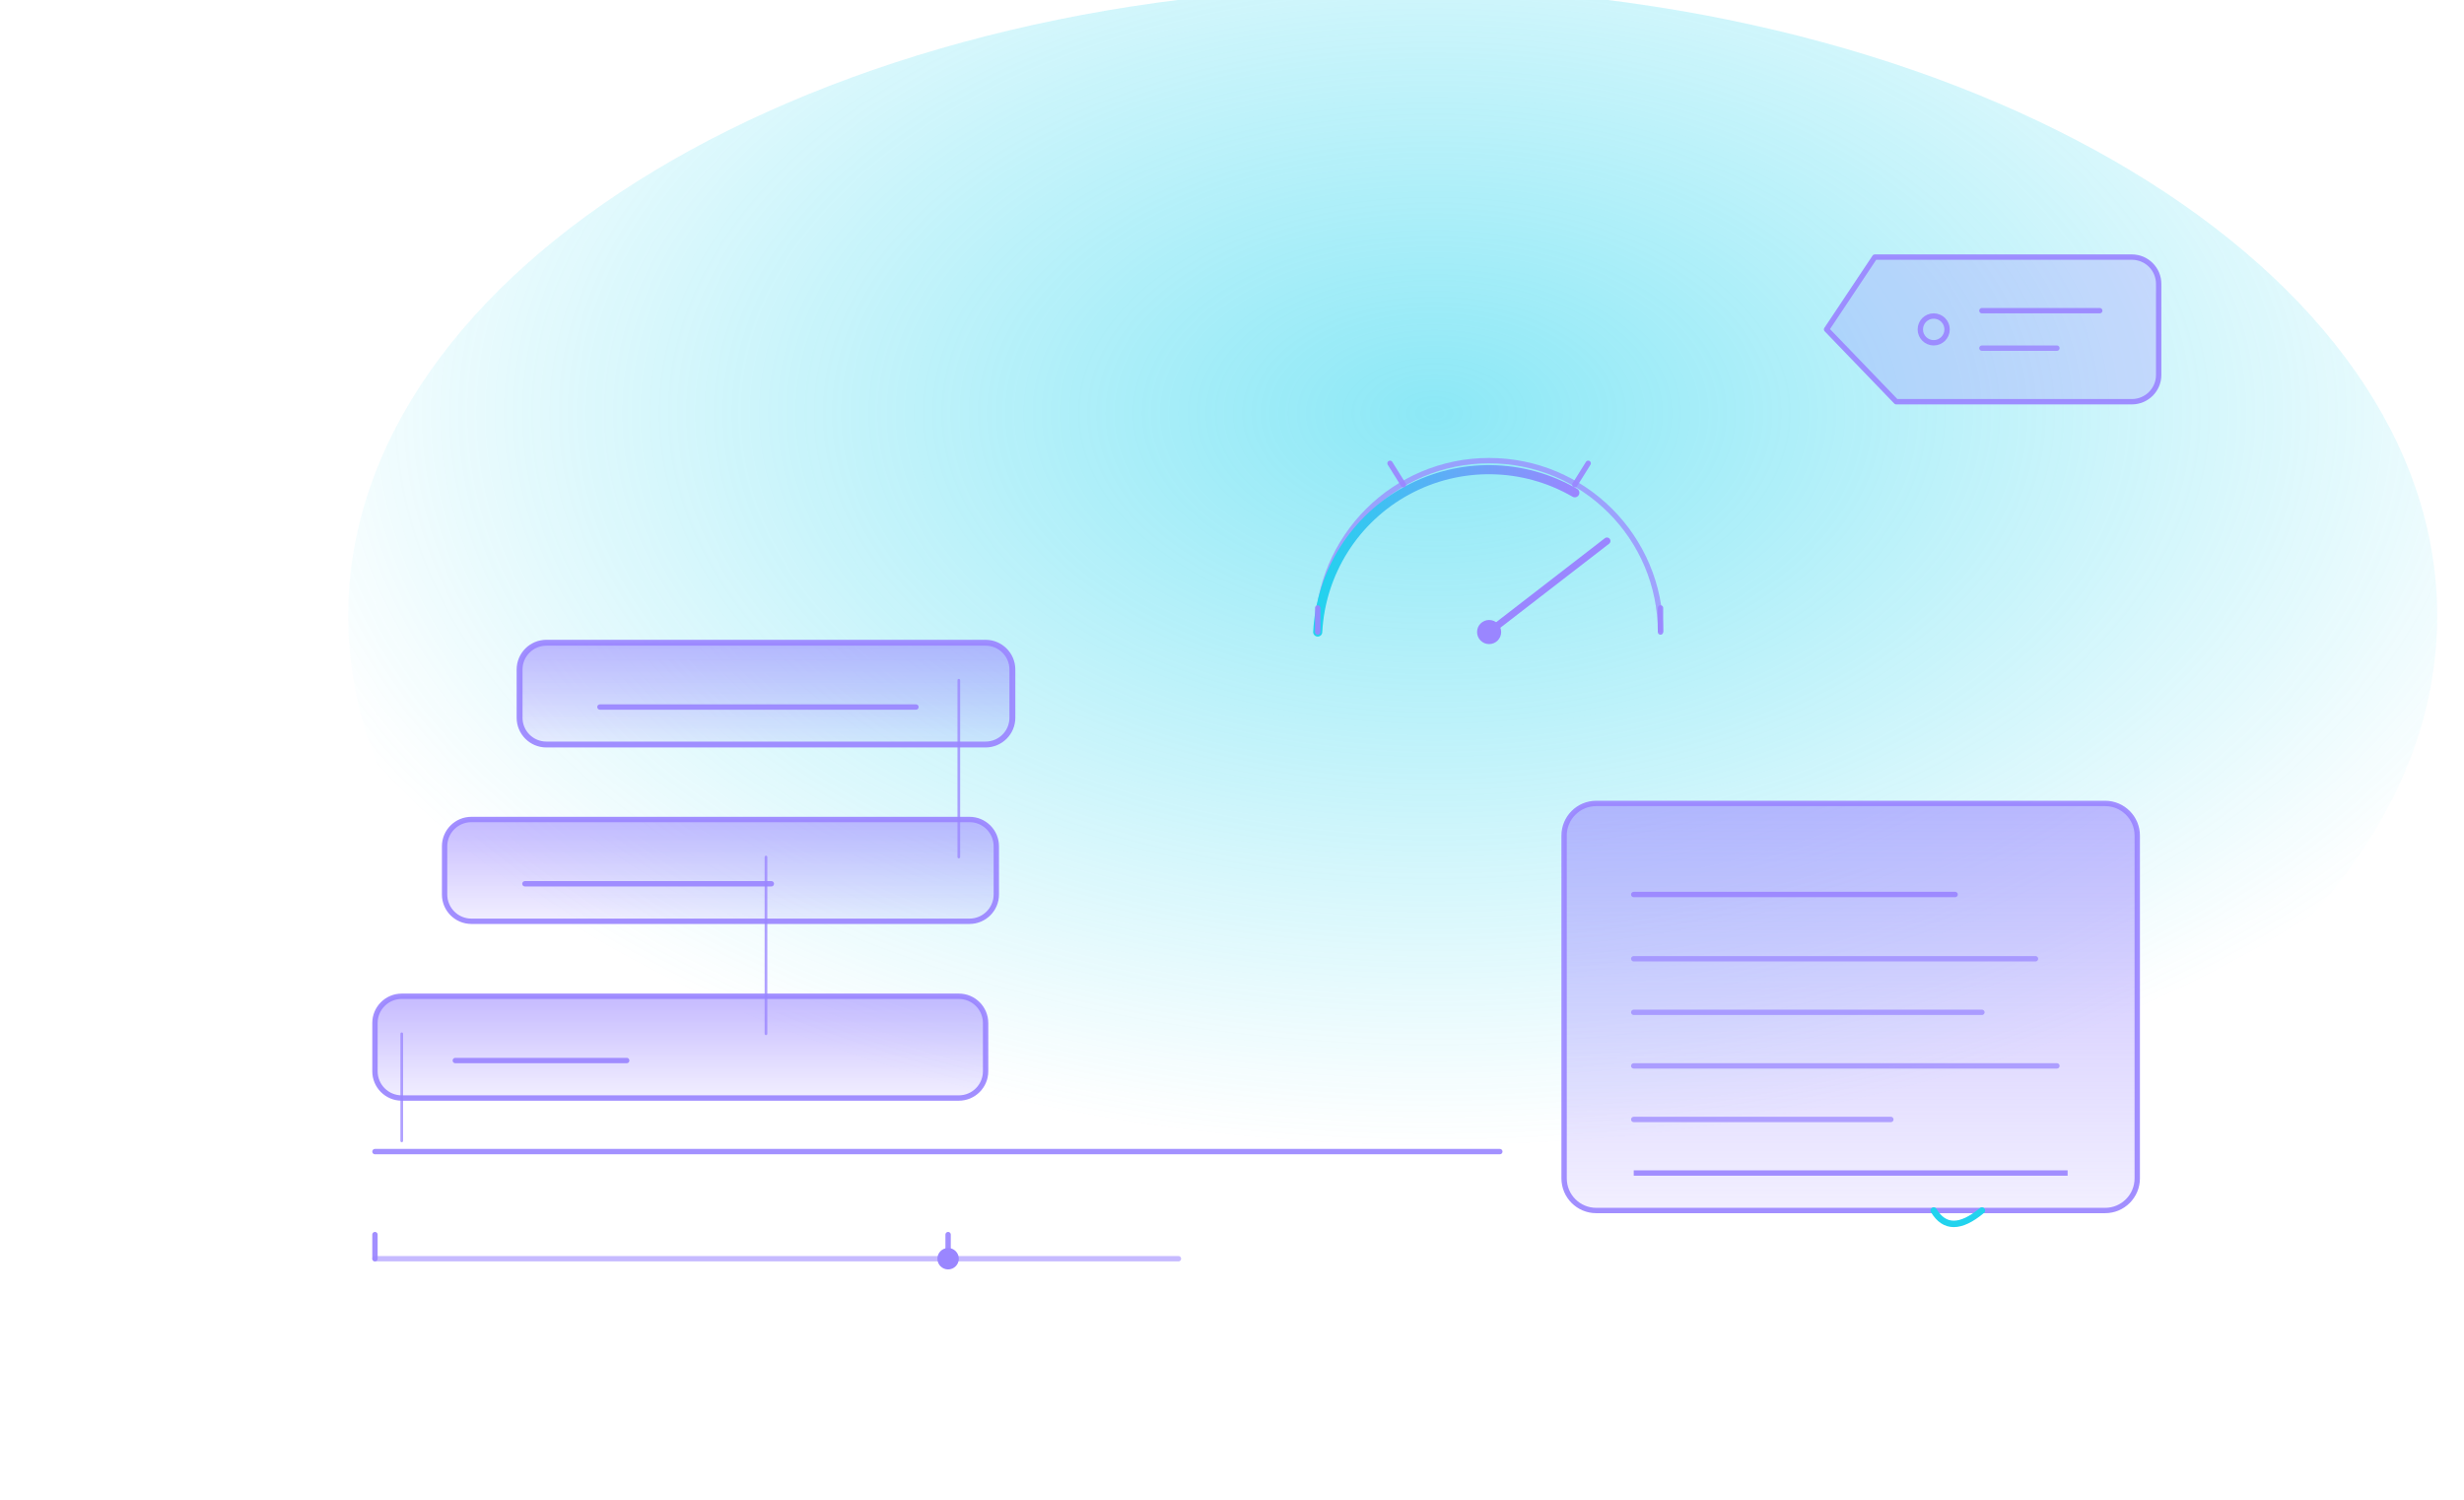
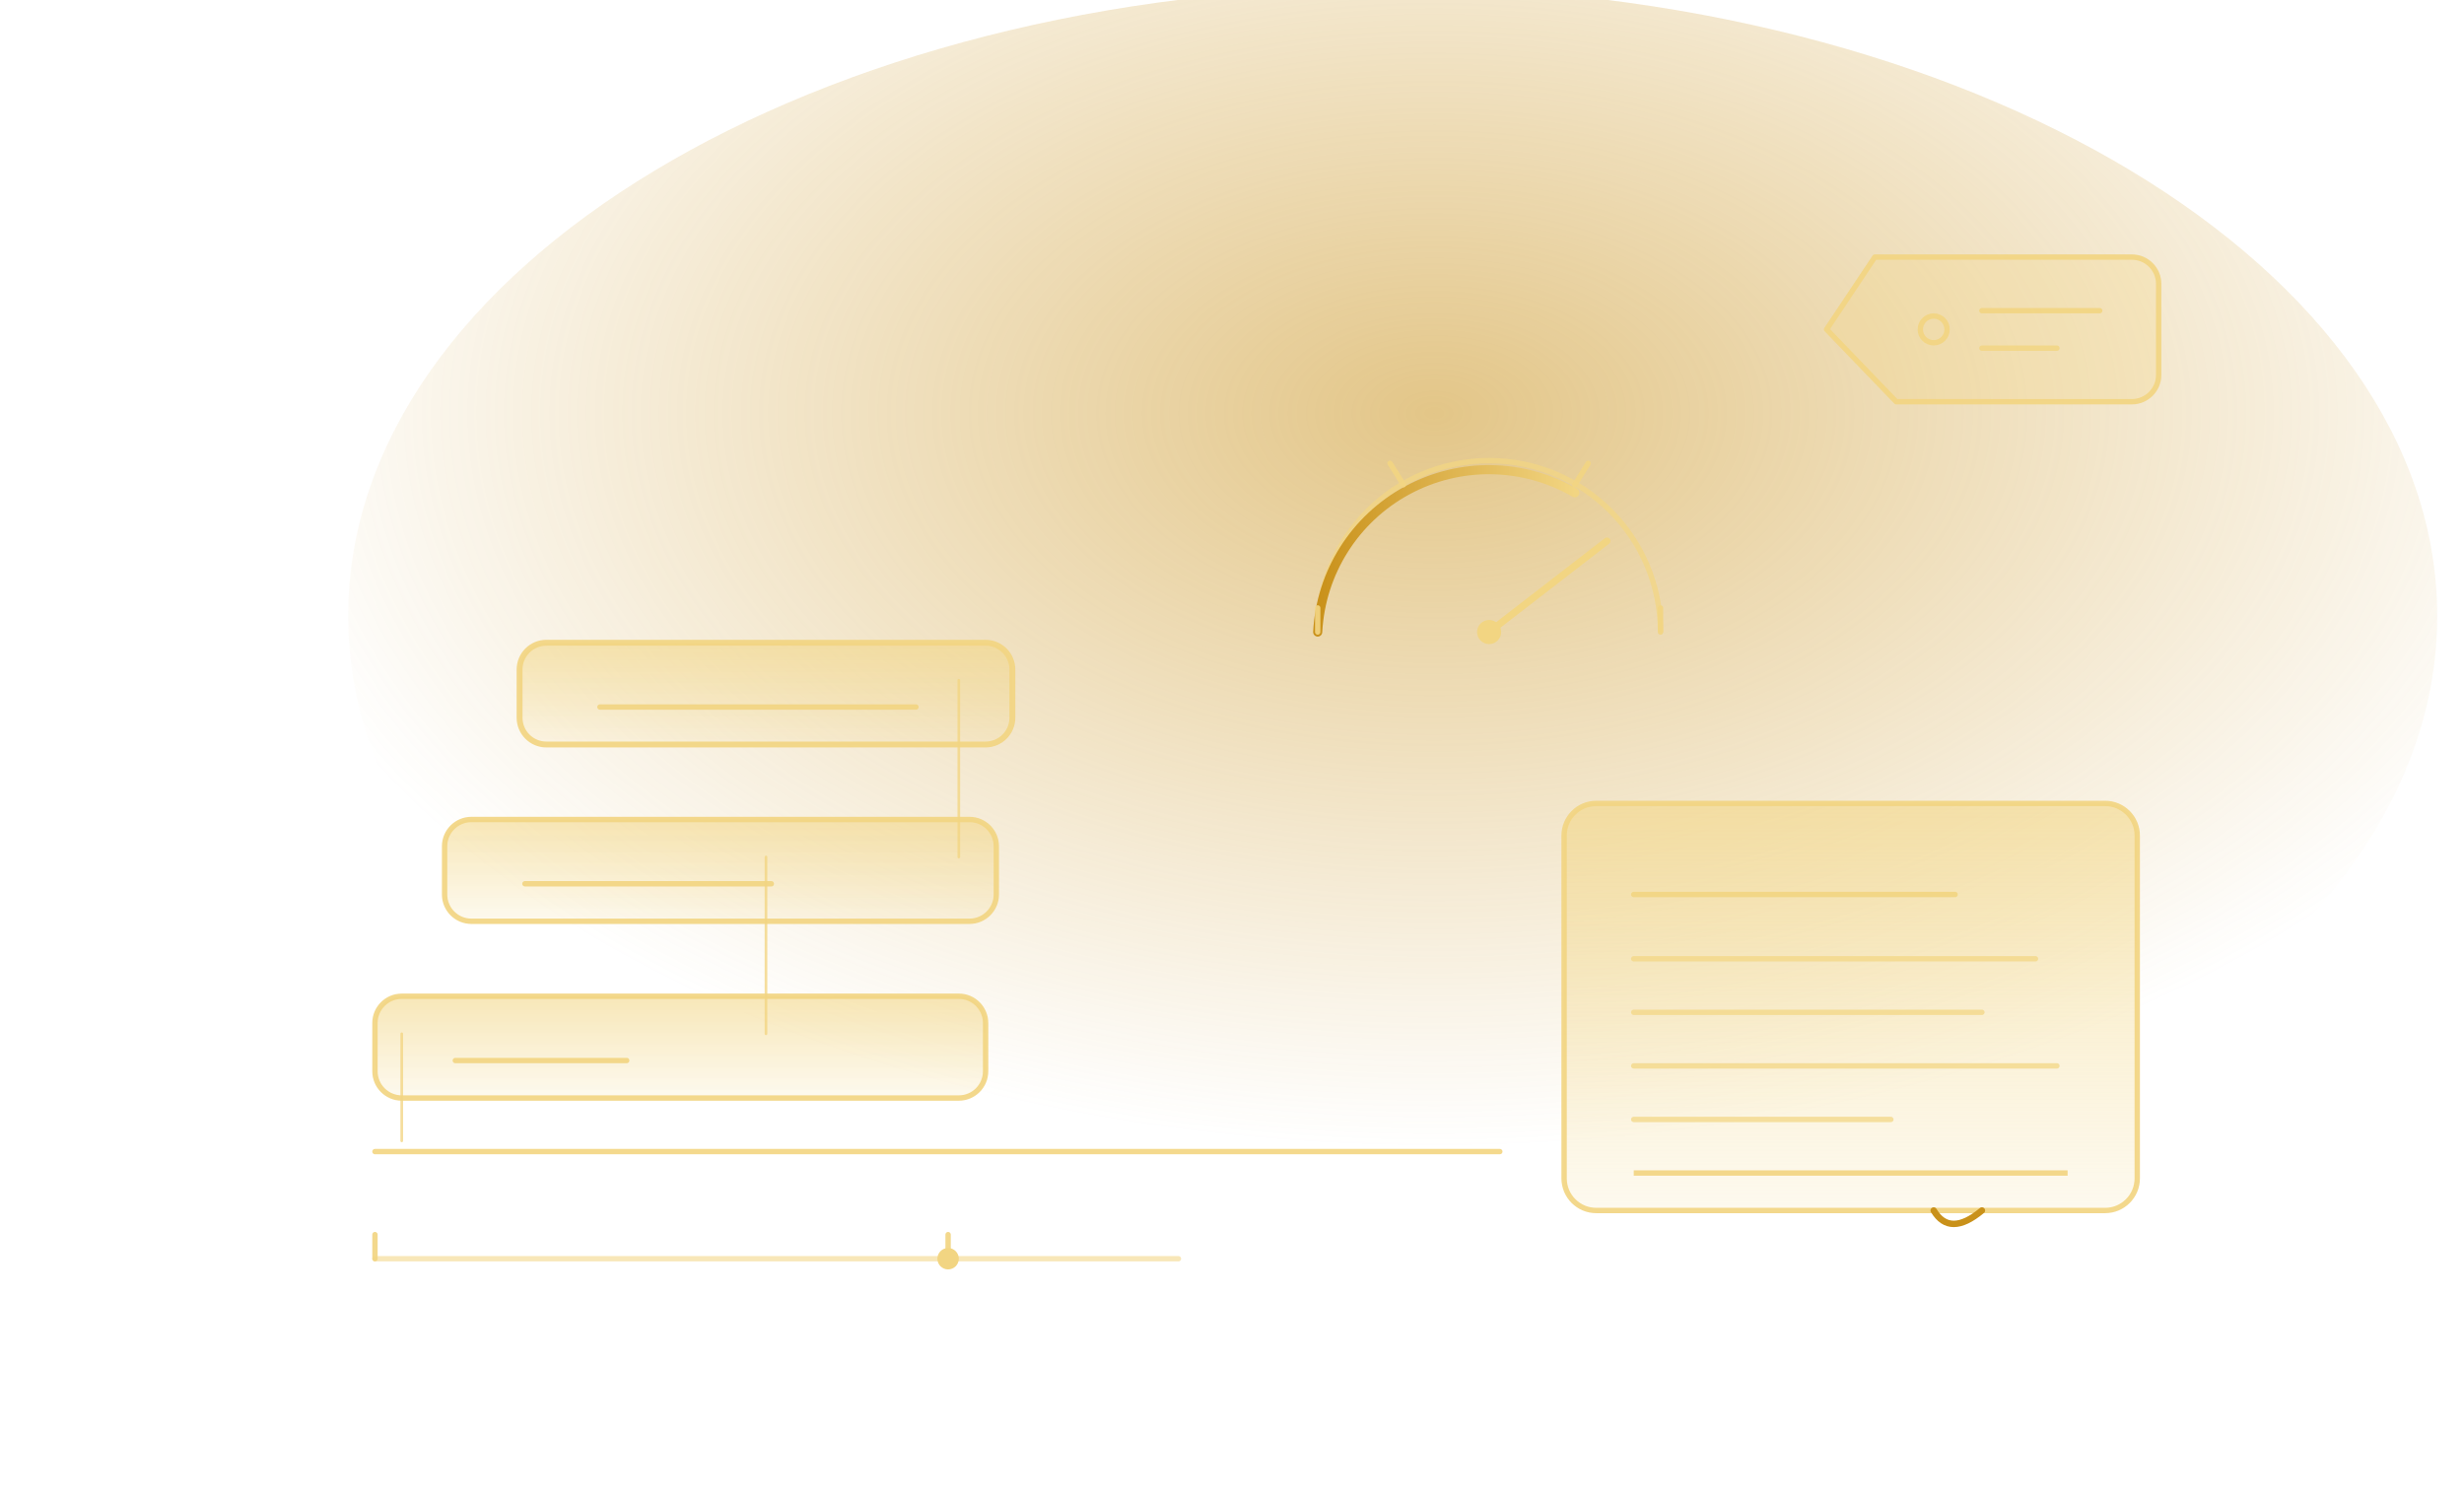
<svg xmlns="http://www.w3.org/2000/svg" viewBox="0 0 920 560" role="img" aria-label="Three pods stacked on one credit pool, with a published price and an invoice">
  <defs>
    <radialGradient id="pr-glow" cx="52%" cy="34%" r="58%">
-       <stop offset="0%" stop-color="#22D3EE" stop-opacity="0.52" />
-       <stop offset="100%" stop-color="#22D3EE" stop-opacity="0.0" />
+       <stop offset="0%" stop-color="#C9911A" stop-opacity="0.52" />
+       <stop offset="100%" stop-color="#C9911A" stop-opacity="0.0" />
    </radialGradient>
    <linearGradient id="pr-plate" x1="0" y1="0" x2="0" y2="1">
-       <stop offset="0%" stop-color="#9A86FF" stop-opacity="0.57" />
-       <stop offset="100%" stop-color="#9A86FF" stop-opacity="0.13" />
+       <stop offset="0%" stop-color="#F2D582" stop-opacity="0.57" />
+       <stop offset="100%" stop-color="#F2D582" stop-opacity="0.13" />
    </linearGradient>
    <linearGradient id="pr-gauge" x1="0" y1="0" x2="1" y2="0">
-       <stop offset="0%" stop-color="#22D3EE" />
-       <stop offset="100%" stop-color="#9A86FF" />
+       <stop offset="0%" stop-color="#C9911A" />
+       <stop offset="100%" stop-color="#F2D582" />
    </linearGradient>
  </defs>
  <ellipse cx="520" cy="230" rx="390" ry="235" fill="url(#pr-glow)" />
-   <g stroke="#9A86FF" stroke-linecap="round" stroke-linejoin="round">
+   <g stroke="#F2D582" stroke-linecap="round" stroke-linejoin="round">
    <g fill="url(#pr-plate)" stroke-opacity="0.92" stroke-width="2">
      <path d="M150 372 h208 a10 10 0 0 1 10 10 v18 a10 10 0 0 1-10 10 h-208 a10 10 0 0 1-10-10 v-18 a10 10 0 0 1 10-10 z" />
    </g>
    <g fill="url(#pr-plate)" stroke-opacity="0.92" stroke-width="2">
      <path d="M176 306 h186 a10 10 0 0 1 10 10 v18 a10 10 0 0 1-10 10 h-186 a10 10 0 0 1-10-10 v-18 a10 10 0 0 1 10-10 z" />
    </g>
    <g fill="url(#pr-plate)" stroke-opacity="0.92" stroke-width="2.2">
      <path d="M204 240 h164 a10 10 0 0 1 10 10 v18 a10 10 0 0 1-10 10 h-164 a10 10 0 0 1-10-10 v-18 a10 10 0 0 1 10-10 z" />
    </g>
    <path d="M140 430 h420" stroke-opacity="0.91" stroke-width="2" />
    <path d="M150 386 v40" stroke-opacity="0.78" />
    <path d="M286 320 v66" stroke-opacity="0.78" />
    <path d="M358 254 v66" stroke-opacity="0.78" />
    <g stroke-opacity="0.92" stroke-width="2">
      <path d="M170 396 h64" />
      <path d="M196 330 h92" />
      <path d="M224 264 h118" />
    </g>
  </g>
  <g transform="translate(556 236)">
-     <path d="M-64 0 a64 64 0 0 1 128 0" fill="none" stroke="#9A86FF" stroke-opacity="0.73" stroke-width="2" />
+     <path d="M-64 0 a64 64 0 0 1 128 0" fill="none" stroke="#F2D582" stroke-opacity="0.73" stroke-width="2" />
    <path d="M-64 0 a64 64 0 0 1 96-52" fill="none" stroke="url(#pr-gauge)" stroke-width="3.4" stroke-linecap="round" />
-     <g stroke="#9A86FF" stroke-opacity="0.92" stroke-width="2" stroke-linecap="round">
+     <g stroke="#F2D582" stroke-opacity="0.92" stroke-width="2" stroke-linecap="round">
      <path d="M-64 0 v-9" />
      <path d="M-32 -55 l-5 -8" />
      <path d="M32 -55 l5 -8" />
      <path d="M64 0 v-9" />
    </g>
-     <circle cx="0" cy="0" r="4.5" fill="#9A86FF" />
-     <path d="M0 0 L44 -34" stroke="#9A86FF" stroke-width="2.6" stroke-linecap="round" />
+     <circle cx="0" cy="0" r="4.5" fill="#F2D582" />
+     <path d="M0 0 L44 -34" stroke="#F2D582" stroke-width="2.6" stroke-linecap="round" />
  </g>
  <g transform="translate(700 96)">
-     <path d="M0 0 h96 a10 10 0 0 1 10 10 v34 a10 10 0 0 1-10 10 h-88 l-26-27 z" fill="#9A86FF" fill-opacity="0.26" stroke="#9A86FF" stroke-opacity="0.92" stroke-width="2" stroke-linejoin="round" />
-     <circle cx="22" cy="27" r="5" fill="none" stroke="#9A86FF" stroke-opacity="0.92" stroke-width="2" />
-     <path d="M40 20 h44" stroke="#9A86FF" stroke-opacity="0.92" stroke-width="2" stroke-linecap="round" />
-     <path d="M40 34 h28" stroke="#9A86FF" stroke-opacity="0.83" stroke-width="2" stroke-linecap="round" />
+     <path d="M0 0 h96 a10 10 0 0 1 10 10 v34 a10 10 0 0 1-10 10 h-88 l-26-27 z" fill="#F2D582" fill-opacity="0.26" stroke="#F2D582" stroke-opacity="0.92" stroke-width="2" stroke-linejoin="round" />
+     <circle cx="22" cy="27" r="5" fill="none" stroke="#F2D582" stroke-opacity="0.92" stroke-width="2" />
+     <path d="M40 20 h44" stroke="#F2D582" stroke-opacity="0.92" stroke-width="2" stroke-linecap="round" />
+     <path d="M40 34 h28" stroke="#F2D582" stroke-opacity="0.83" stroke-width="2" stroke-linecap="round" />
  </g>
  <g transform="translate(596 300)">
-     <path d="M0 0 h190 a12 12 0 0 1 12 12 v128 a12 12 0 0 1-12 12 h-190 a12 12 0 0 1-12-12 v-128 a12 12 0 0 1 12-12 z" fill="url(#pr-plate)" stroke="#9A86FF" stroke-opacity="0.92" stroke-width="2" />
-     <g stroke="#9A86FF" stroke-linecap="round">
+     <path d="M0 0 h190 a12 12 0 0 1 12 12 v128 a12 12 0 0 1-12 12 h-190 a12 12 0 0 1-12-12 v-128 a12 12 0 0 1 12-12 z" fill="url(#pr-plate)" stroke="#F2D582" stroke-opacity="0.92" stroke-width="2" />
+     <g stroke="#F2D582" stroke-linecap="round">
      <path d="M14 34 h120" stroke-opacity="0.92" stroke-width="2" />
      <path d="M14 58 h150" stroke-opacity="0.73" stroke-width="2" />
      <path d="M14 78 h130" stroke-opacity="0.73" stroke-width="2" />
      <path d="M14 98 h158" stroke-opacity="0.73" stroke-width="2" />
      <path d="M14 118 h96" stroke-opacity="0.73" stroke-width="2" />
    </g>
-     <path d="M14 138 h162" stroke="#9A86FF" stroke-opacity="0.92" stroke-width="2" />
-     <path d="M126 152 q6 10 18 0" fill="none" stroke="#22D3EE" stroke-width="2.4" stroke-linecap="round" />
+     <path d="M14 138 h162" stroke="#F2D582" stroke-opacity="0.92" stroke-width="2" />
+     <path d="M126 152 q6 10 18 0" fill="none" stroke="#C9911A" stroke-width="2.4" stroke-linecap="round" />
  </g>
-   <g stroke="#9A86FF" stroke-linecap="round">
+   <g stroke="#F2D582" stroke-linecap="round">
    <path d="M140 470 h300" stroke-opacity="0.57" stroke-width="2" />
    <path d="M140 470 h214" stroke="url(#pr-gauge)" stroke-width="3" />
    <path d="M140 470 v-9" stroke-opacity="0.92" stroke-width="2" />
    <path d="M354 470 v-9" stroke-opacity="0.92" stroke-width="2" />
-     <circle cx="354" cy="470" r="4" fill="#9A86FF" stroke="none" />
+     <circle cx="354" cy="470" r="4" fill="#F2D582" stroke="none" />
  </g>
</svg>
